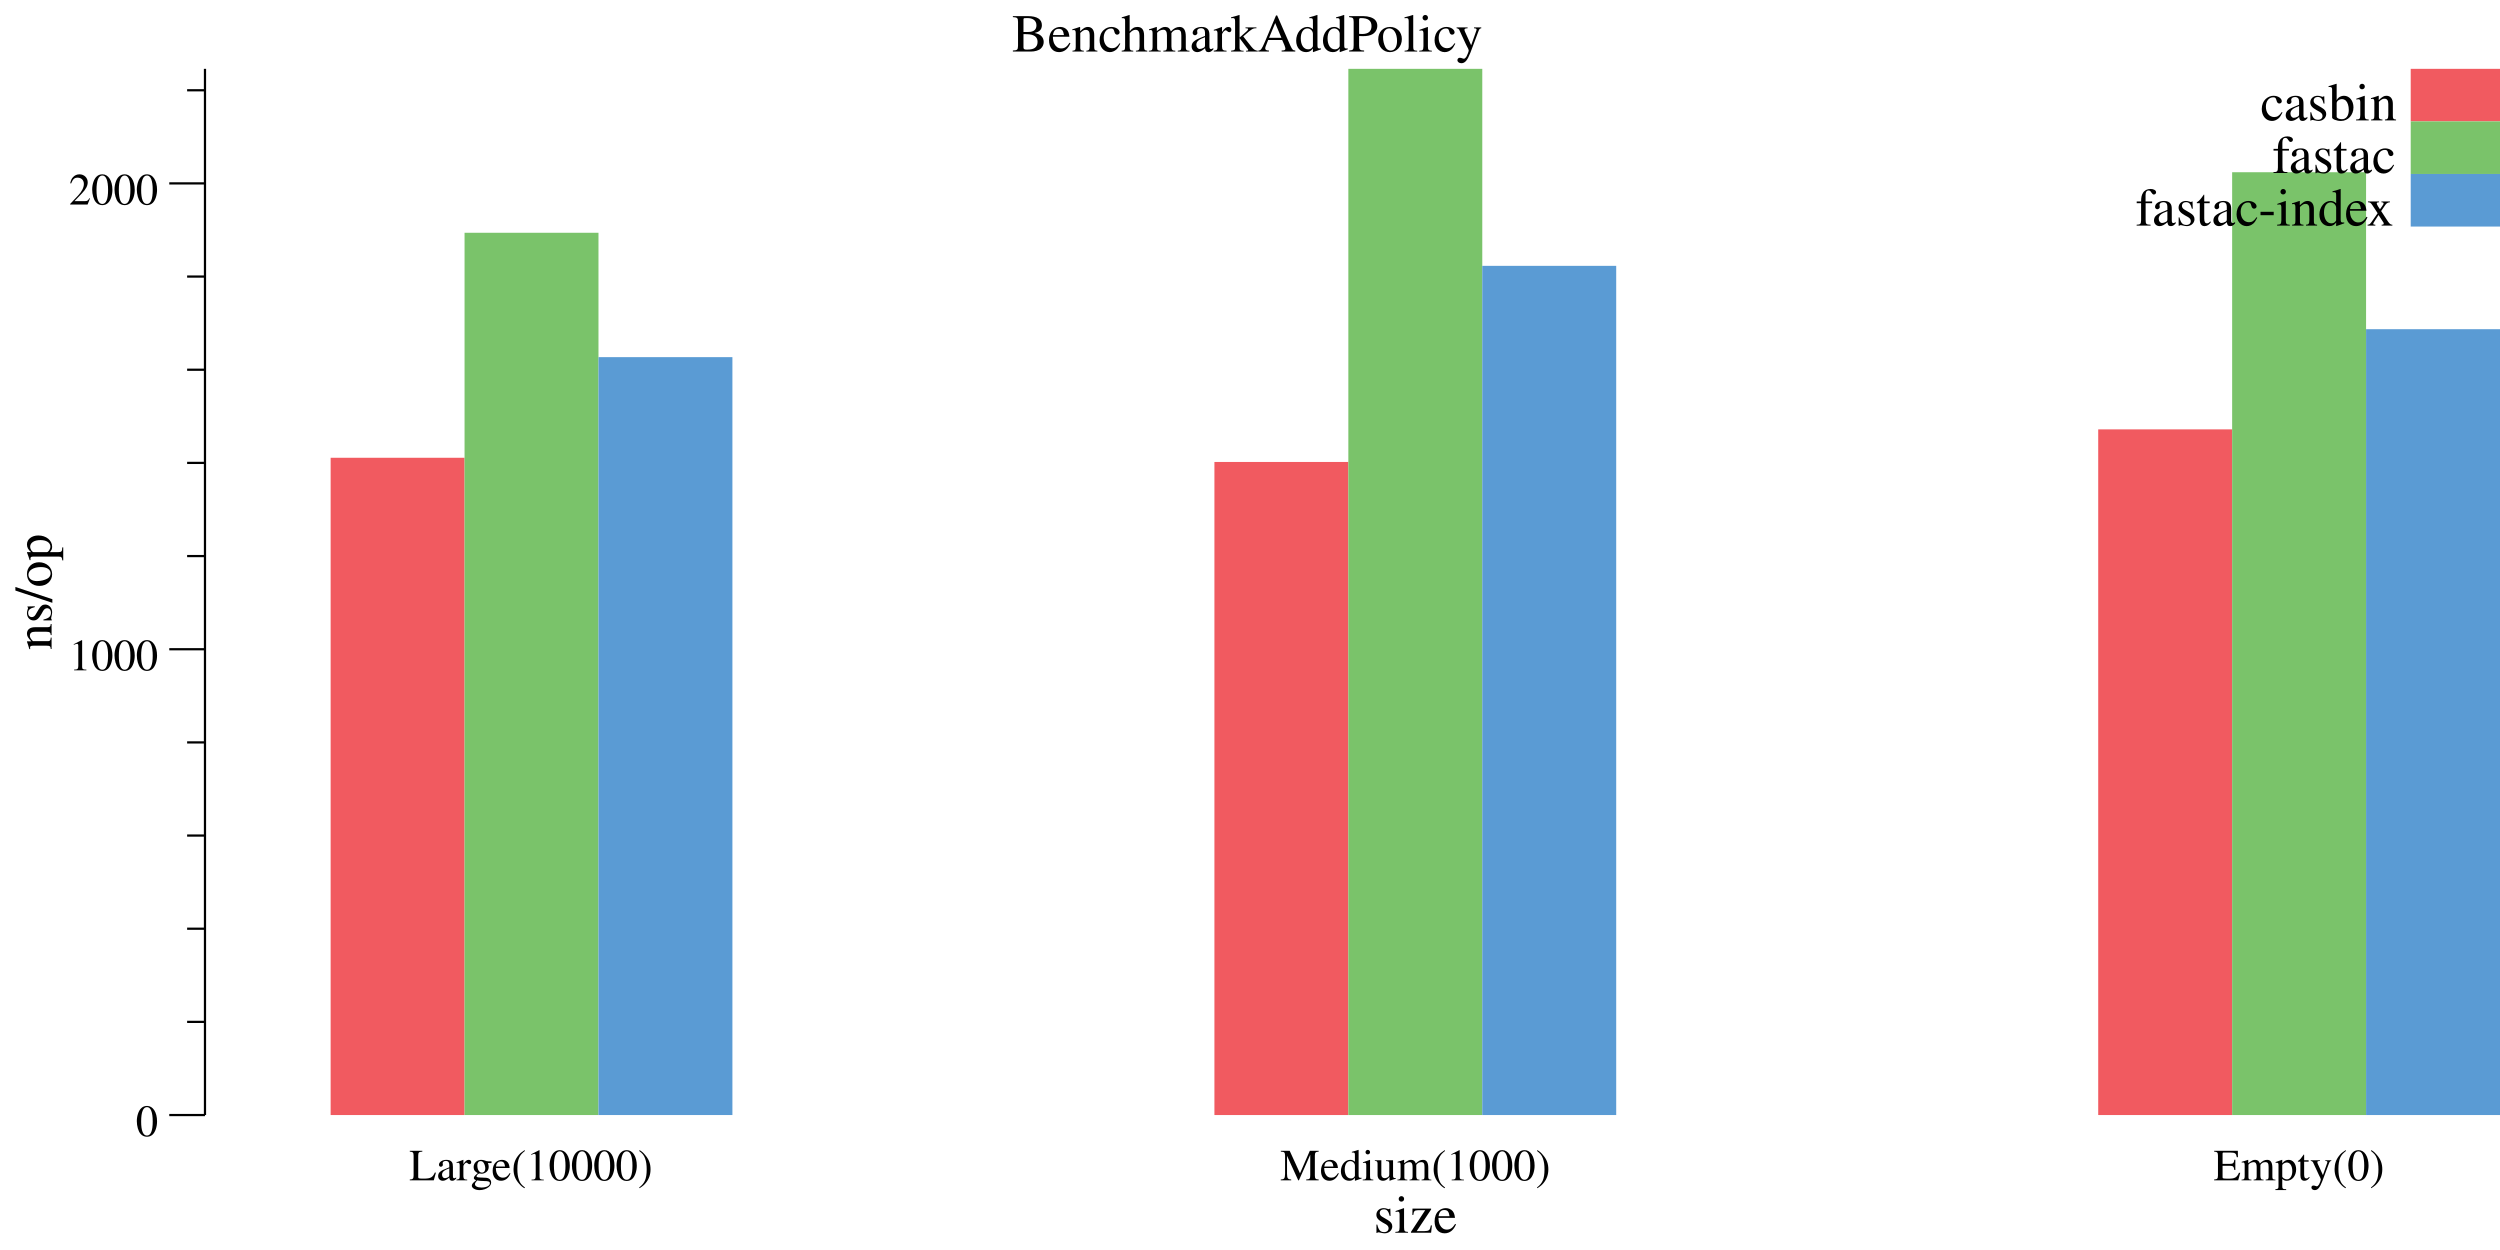
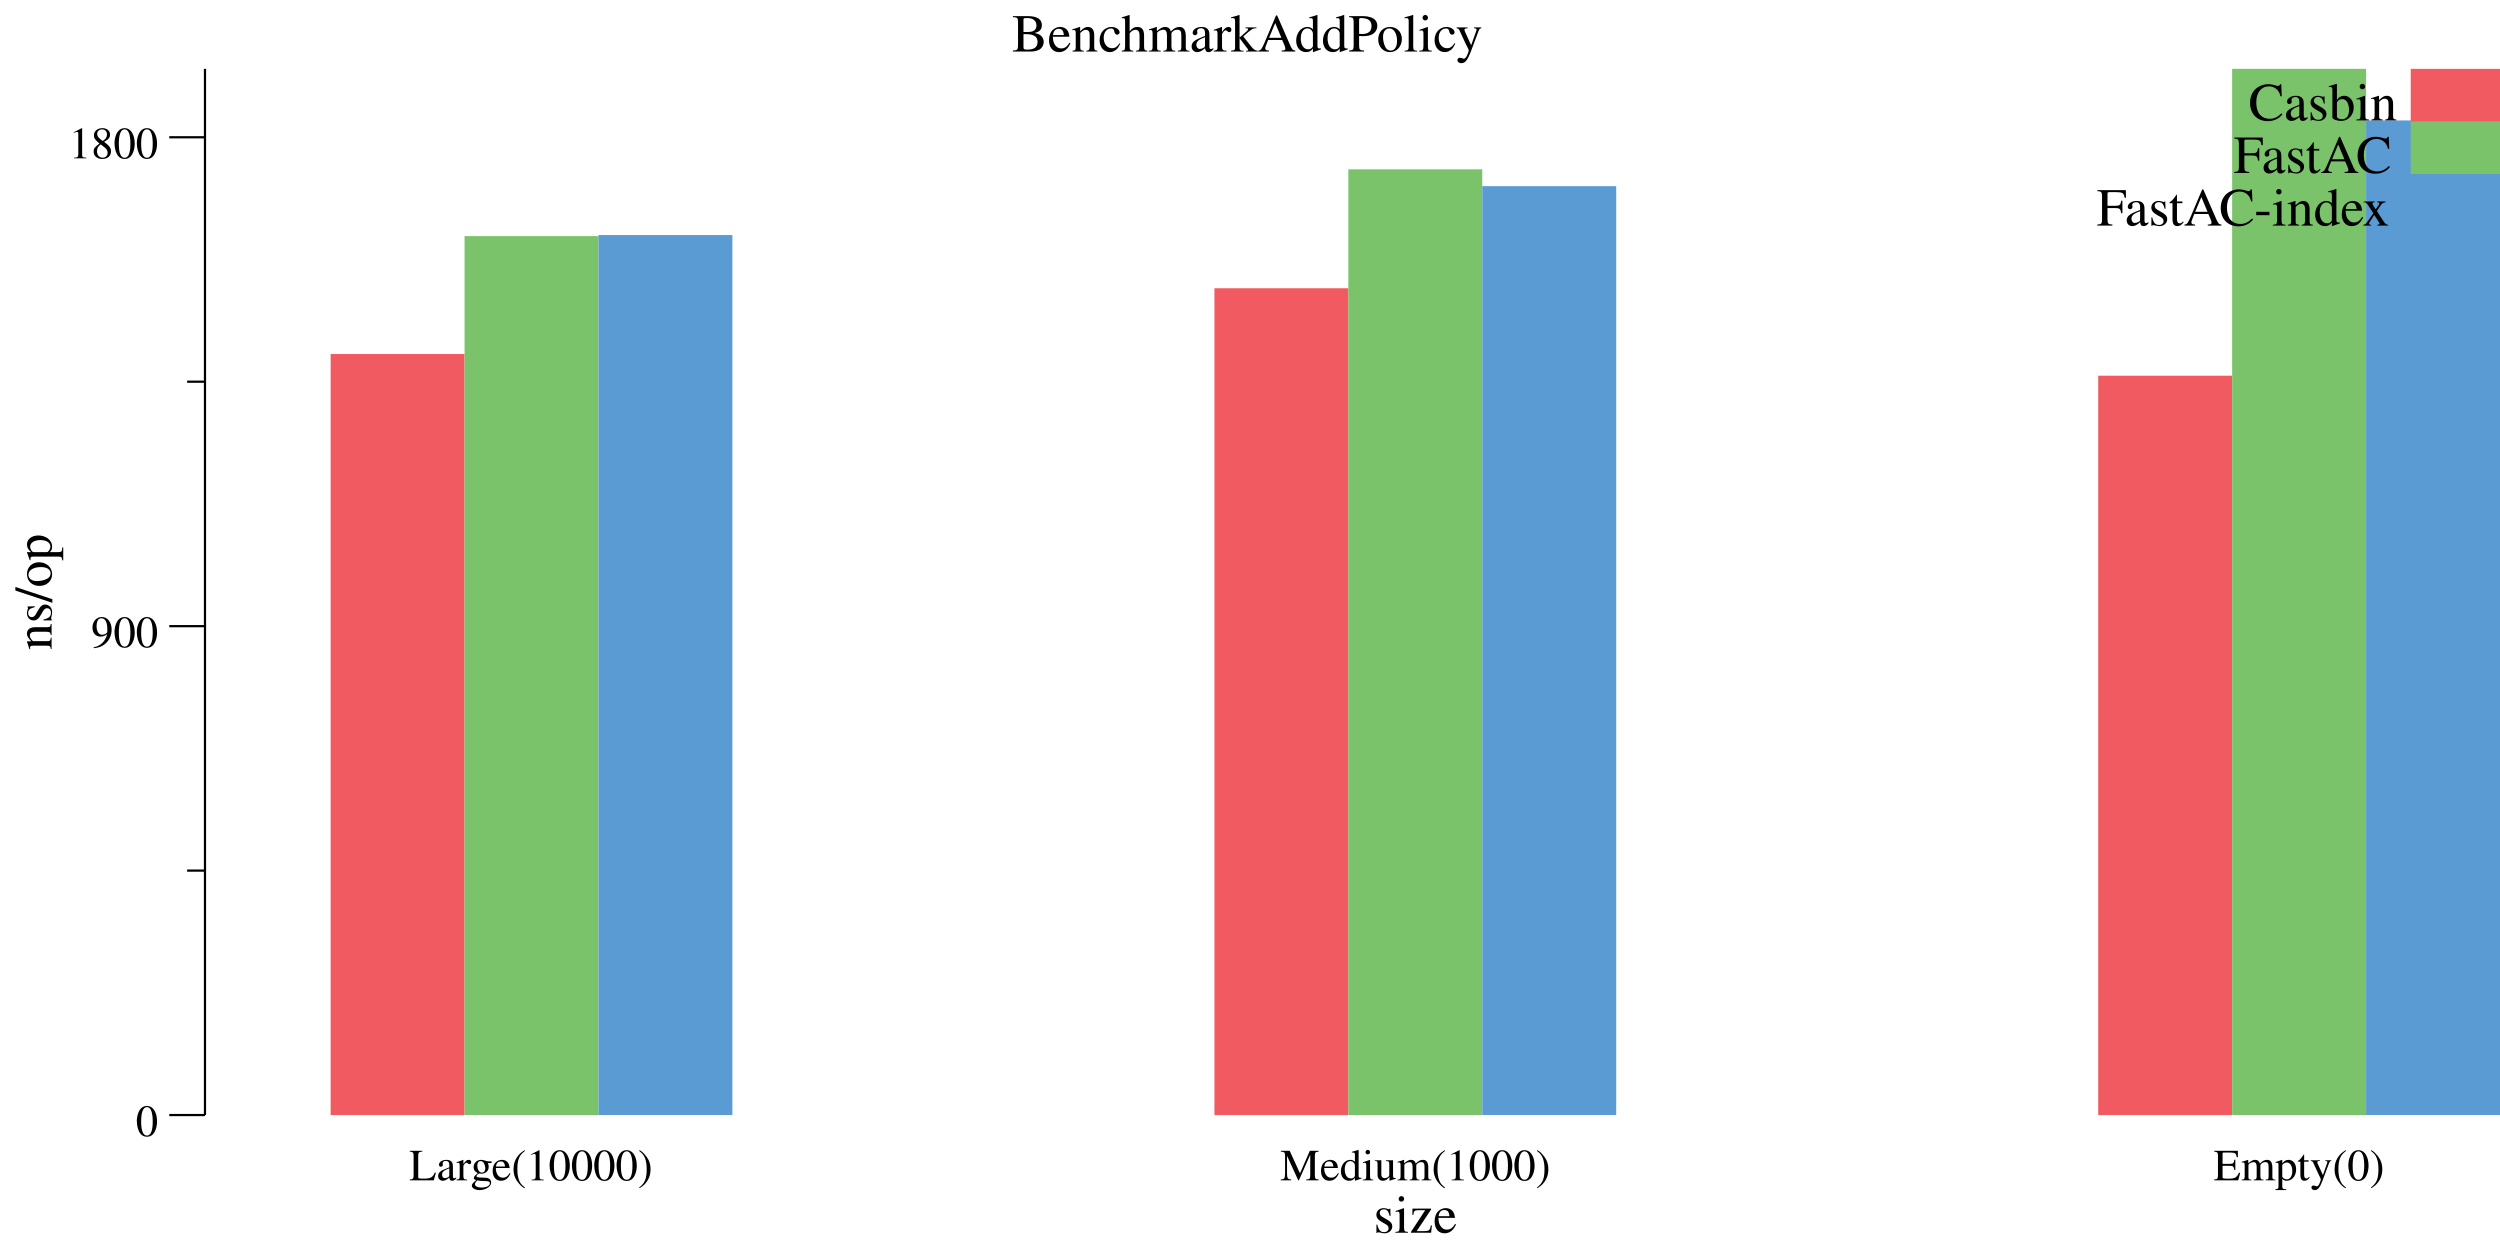
<svg xmlns="http://www.w3.org/2000/svg" width="560pt" height="280pt" viewBox="0 0 560 280">
  <g transform="scale(1, -1) translate(0, -280)">
    <path d="M0,0L560,0L560,280L0,280Z" style="fill:#FFFFFF" />
    <text x="226.68" y="-268.45" transform="scale(1, -1)" style="font-family:Times;font-weight:normal;font-style:normal;font-size:12px">BenchmarkAddPolicy</text>
    <text x="307.7" y="-3.861" transform="scale(1, -1)" style="font-family:Times;font-weight:normal;font-style:normal;font-size:12px">size</text>
    <text x="91.666" y="-15.602" transform="scale(1, -1)" style="font-family:Times;font-weight:normal;font-style:normal;font-size:10px">Large(10000)</text>
    <text x="286.76" y="-15.602" transform="scale(1, -1)" style="font-family:Times;font-weight:normal;font-style:normal;font-size:10px">Medium(1000)</text>
    <text x="495.84" y="-15.602" transform="scale(1, -1)" style="font-family:Times;font-weight:normal;font-style:normal;font-size:10px">Empty(0)</text>
    <g transform="rotate(90)">
      <text x="134.41" y="11.555" transform="scale(1, -1)" style="font-family:Times;font-weight:normal;font-style:normal;font-size:12px">ns/op</text>
    </g>
    <text x="30.416" y="-25.509" transform="scale(1, -1)" style="font-family:Times;font-weight:normal;font-style:normal;font-size:10px">0</text>
-     <text x="15.416" y="-129.85" transform="scale(1, -1)" style="font-family:Times;font-weight:normal;font-style:normal;font-size:10px">1000</text>
-     <text x="15.416" y="-234.19" transform="scale(1, -1)" style="font-family:Times;font-weight:normal;font-style:normal;font-size:10px">2000</text>
+     <text x="20.416" y="-135.02" transform="scale(1, -1)" style="font-family:Times;font-weight:normal;font-style:normal;font-size:10px">900</text>
+     <text x="15.416" y="-244.53" transform="scale(1, -1)" style="font-family:Times;font-weight:normal;font-style:normal;font-size:10px">1800</text>
    <path d="M37.916,30.23L45.916,30.23" style="fill:none;stroke:#000000;stroke-width:0.5" />
-     <path d="M37.916,134.57L45.916,134.57" style="fill:none;stroke:#000000;stroke-width:0.5" />
-     <path d="M37.916,238.92L45.916,238.92" style="fill:none;stroke:#000000;stroke-width:0.5" />
-     <path d="M41.916,51.099L45.916,51.099" style="fill:none;stroke:#000000;stroke-width:0.5" />
-     <path d="M41.916,71.968L45.916,71.968" style="fill:none;stroke:#000000;stroke-width:0.5" />
-     <path d="M41.916,92.836L45.916,92.836" style="fill:none;stroke:#000000;stroke-width:0.5" />
-     <path d="M41.916,113.7L45.916,113.7" style="fill:none;stroke:#000000;stroke-width:0.5" />
-     <path d="M41.916,155.44L45.916,155.44" style="fill:none;stroke:#000000;stroke-width:0.5" />
-     <path d="M41.916,176.31L45.916,176.31" style="fill:none;stroke:#000000;stroke-width:0.5" />
-     <path d="M41.916,197.18L45.916,197.18" style="fill:none;stroke:#000000;stroke-width:0.5" />
-     <path d="M41.916,218.05L45.916,218.05" style="fill:none;stroke:#000000;stroke-width:0.5" />
-     <path d="M41.916,259.78L45.916,259.78" style="fill:none;stroke:#000000;stroke-width:0.5" />
+     <path d="M37.916,139.74L45.916,139.74" style="fill:none;stroke:#000000;stroke-width:0.5" />
+     <path d="M37.916,249.25L45.916,249.25" style="fill:none;stroke:#000000;stroke-width:0.5" />
+     <path d="M41.916,84.986L45.916,84.986" style="fill:none;stroke:#000000;stroke-width:0.5" />
+     <path d="M41.916,194.5L45.916,194.5" style="fill:none;stroke:#000000;stroke-width:0.5" />
    <path d="M45.916,30.23L45.916,264.58" style="fill:none;stroke:#000000;stroke-width:0.5" />
-     <path d="M74.063,30.23L74.063,177.46L104.06,177.46L104.06,30.23Z" style="fill:#F15A60" />
-     <path d="M272.03,30.23L272.03,176.52L302.03,176.52L302.03,30.23Z" style="fill:#F15A60" />
-     <path d="M470,30.23L470,183.82L500,183.82L500,30.23Z" style="fill:#F15A60" />
-     <path d="M104.06,30.23L104.06,227.86L134.06,227.86L134.06,30.23Z" style="fill:#7AC36A" />
-     <path d="M302.03,30.23L302.03,264.58L332.03,264.58L332.03,30.23Z" style="fill:#7AC36A" />
-     <path d="M500,30.23L500,241.42L530,241.42L530,30.23Z" style="fill:#7AC36A" />
-     <path d="M134.06,30.23L134.06,200L164.06,200L164.06,30.23Z" style="fill:#5A9BD4" />
-     <path d="M332.03,30.23L332.03,220.45L362.03,220.45L362.03,30.23Z" style="fill:#5A9BD4" />
-     <path d="M530,30.23L530,206.26L560,206.26L560,30.23Z" style="fill:#5A9BD4" />
+     <path d="M74.063,30.23L74.063,200.7L104.06,200.7L104.06,30.23Z" style="fill:#F15A60" />
+     <path d="M272.03,30.23L272.03,215.43L302.03,215.43L302.03,30.23Z" style="fill:#F15A60" />
+     <path d="M470,30.23L470,195.84L500,195.84L500,30.23Z" style="fill:#F15A60" />
+     <path d="M104.06,30.23L104.06,227.11L134.06,227.11L134.06,30.23Z" style="fill:#7AC36A" />
+     <path d="M302.03,30.23L302.03,242.07L332.03,242.07L332.03,30.23Z" style="fill:#7AC36A" />
+     <path d="M500,30.23L500,264.58L530,264.58L530,30.23Z" style="fill:#7AC36A" />
+     <path d="M134.06,30.23L134.06,227.35L164.06,227.35L164.06,30.23Z" style="fill:#5A9BD4" />
+     <path d="M332.03,30.23L332.03,238.3L362.03,238.3L362.03,30.23Z" style="fill:#5A9BD4" />
+     <path d="M530,30.23L530,253.02L560,253.02L560,30.23Z" style="fill:#5A9BD4" />
    <path d="M540,252.81L540,264.58L560,264.58L560,252.81Z" style="fill:#F15A60" />
-     <text x="506.34" y="-253.03" transform="scale(1, -1)" style="font-family:Times;font-weight:normal;font-style:normal;font-size:12px">casbin</text>
+     <text x="503.67" y="-253.03" transform="scale(1, -1)" style="font-family:Times;font-weight:normal;font-style:normal;font-size:12px">Casbin</text>
    <path d="M540,241.03L540,252.81L560,252.81L560,241.03Z" style="fill:#7AC36A" />
-     <text x="509.02" y="-241.25" transform="scale(1, -1)" style="font-family:Times;font-weight:normal;font-style:normal;font-size:12px">fastac</text>
+     <text x="500.33" y="-241.25" transform="scale(1, -1)" style="font-family:Times;font-weight:normal;font-style:normal;font-size:12px">FastAC</text>
    <path d="M540,229.25L540,241.03L560,241.03L560,229.25Z" style="fill:#5A9BD4" />
-     <text x="478.37" y="-229.47" transform="scale(1, -1)" style="font-family:Times;font-weight:normal;font-style:normal;font-size:12px">fastac-index</text>
+     <text x="469.67" y="-229.47" transform="scale(1, -1)" style="font-family:Times;font-weight:normal;font-style:normal;font-size:12px">FastAC-index</text>
  </g>
</svg>
